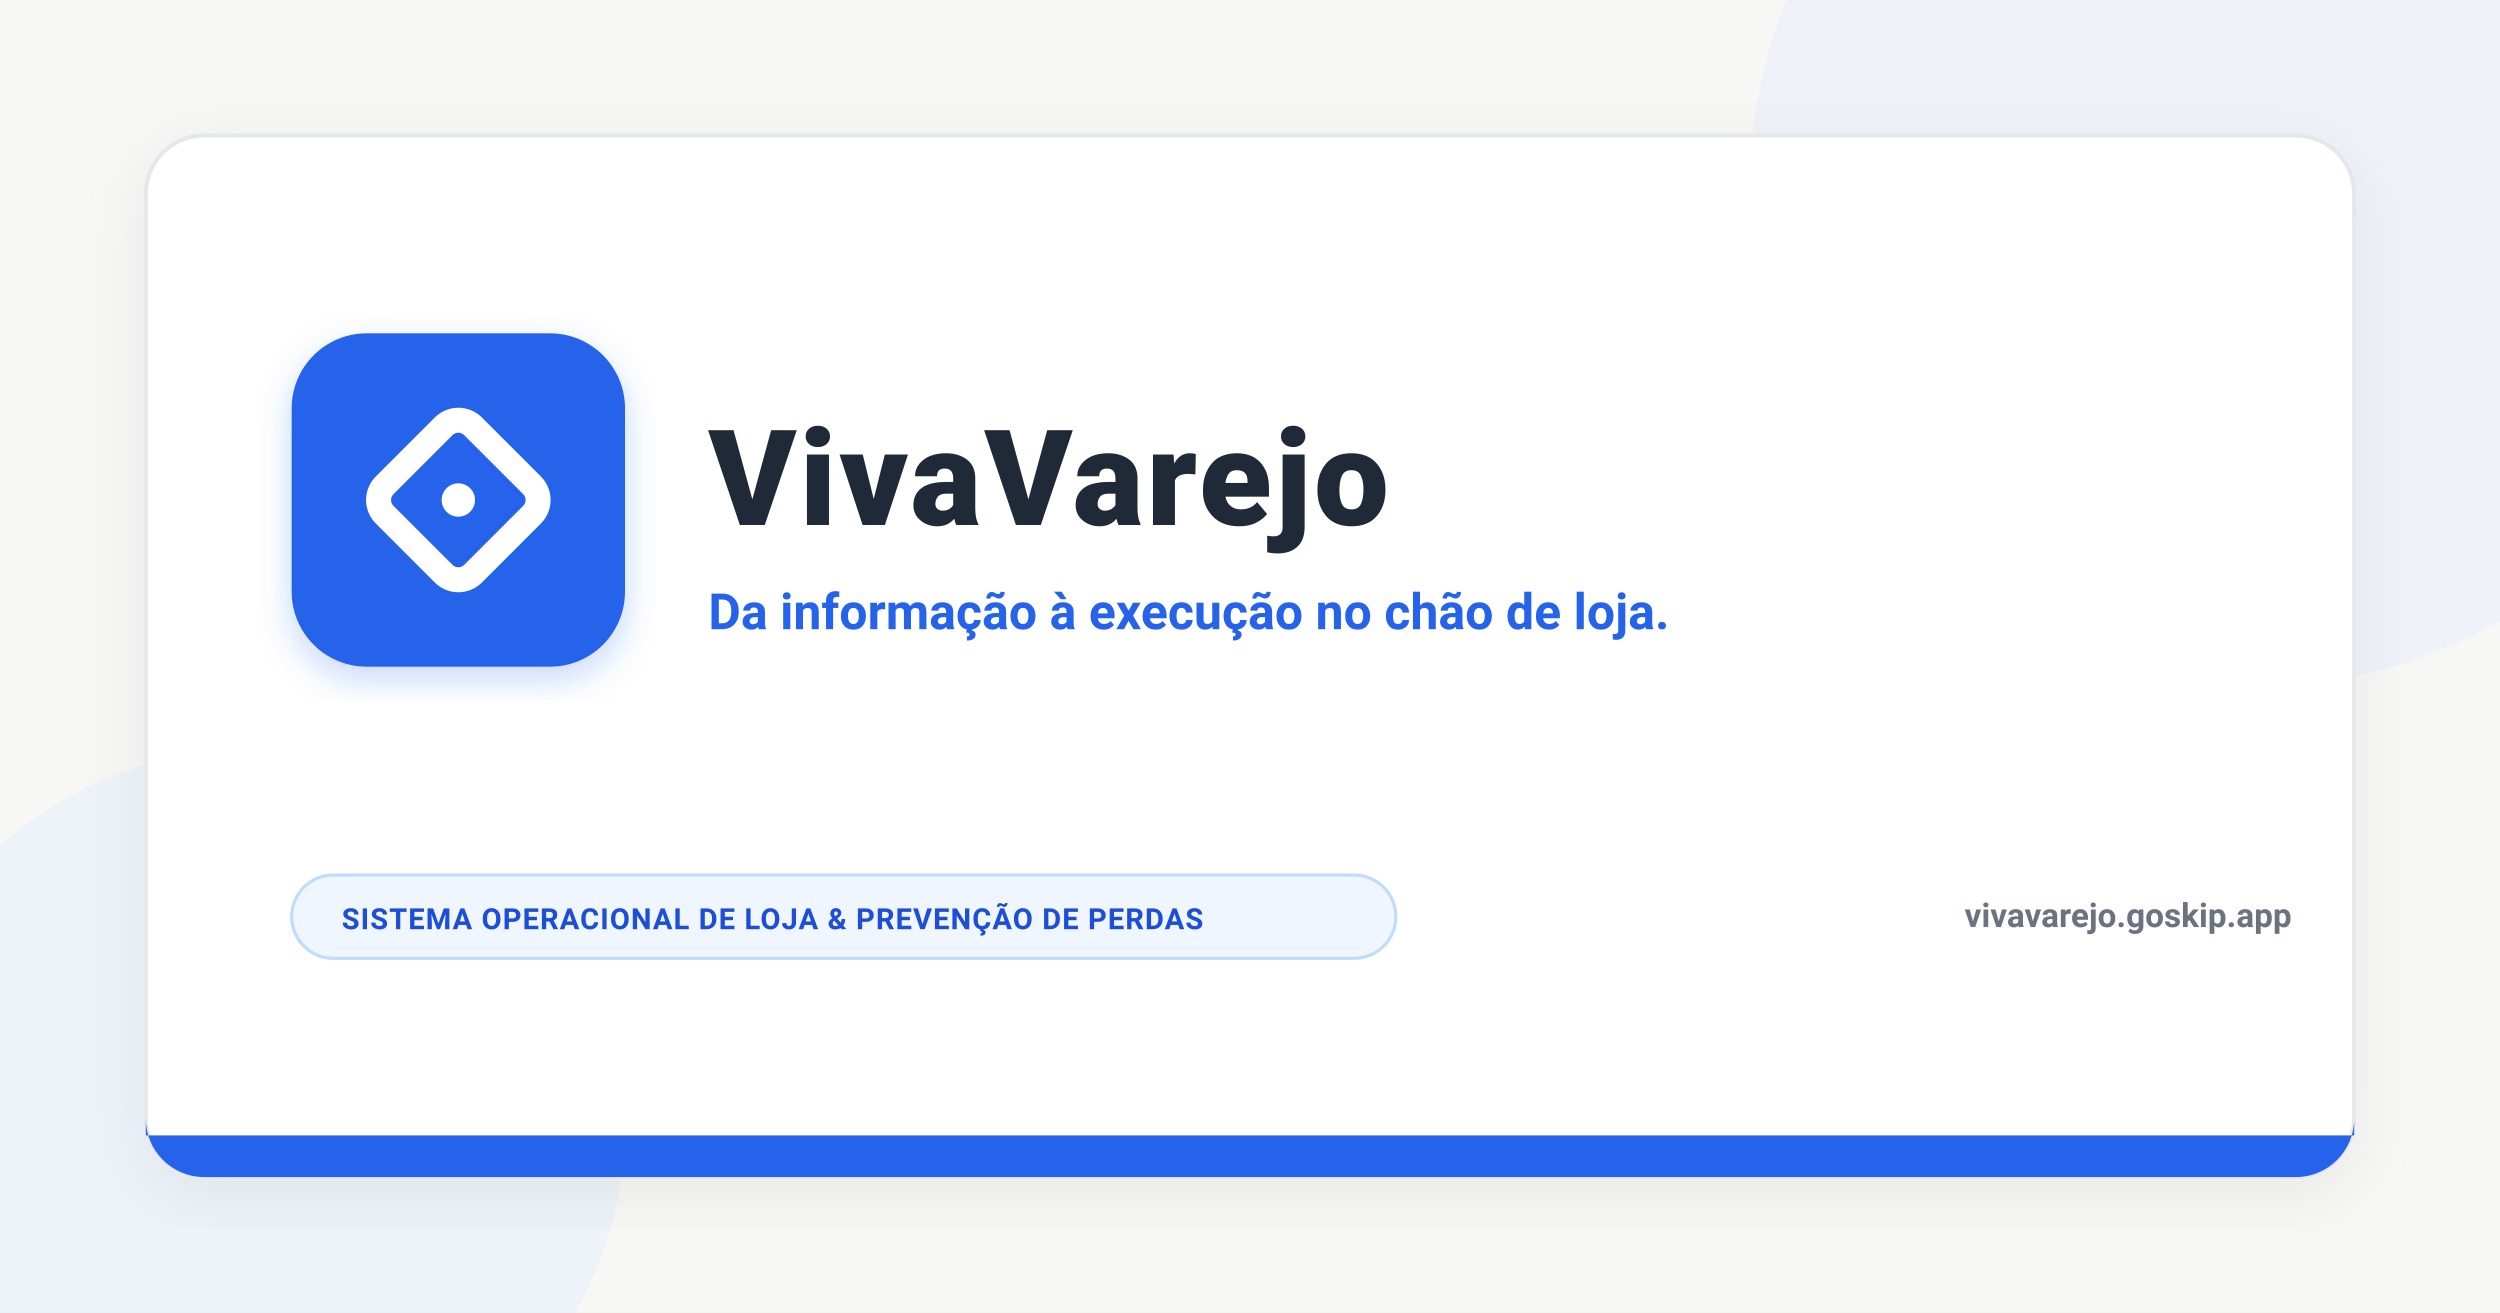
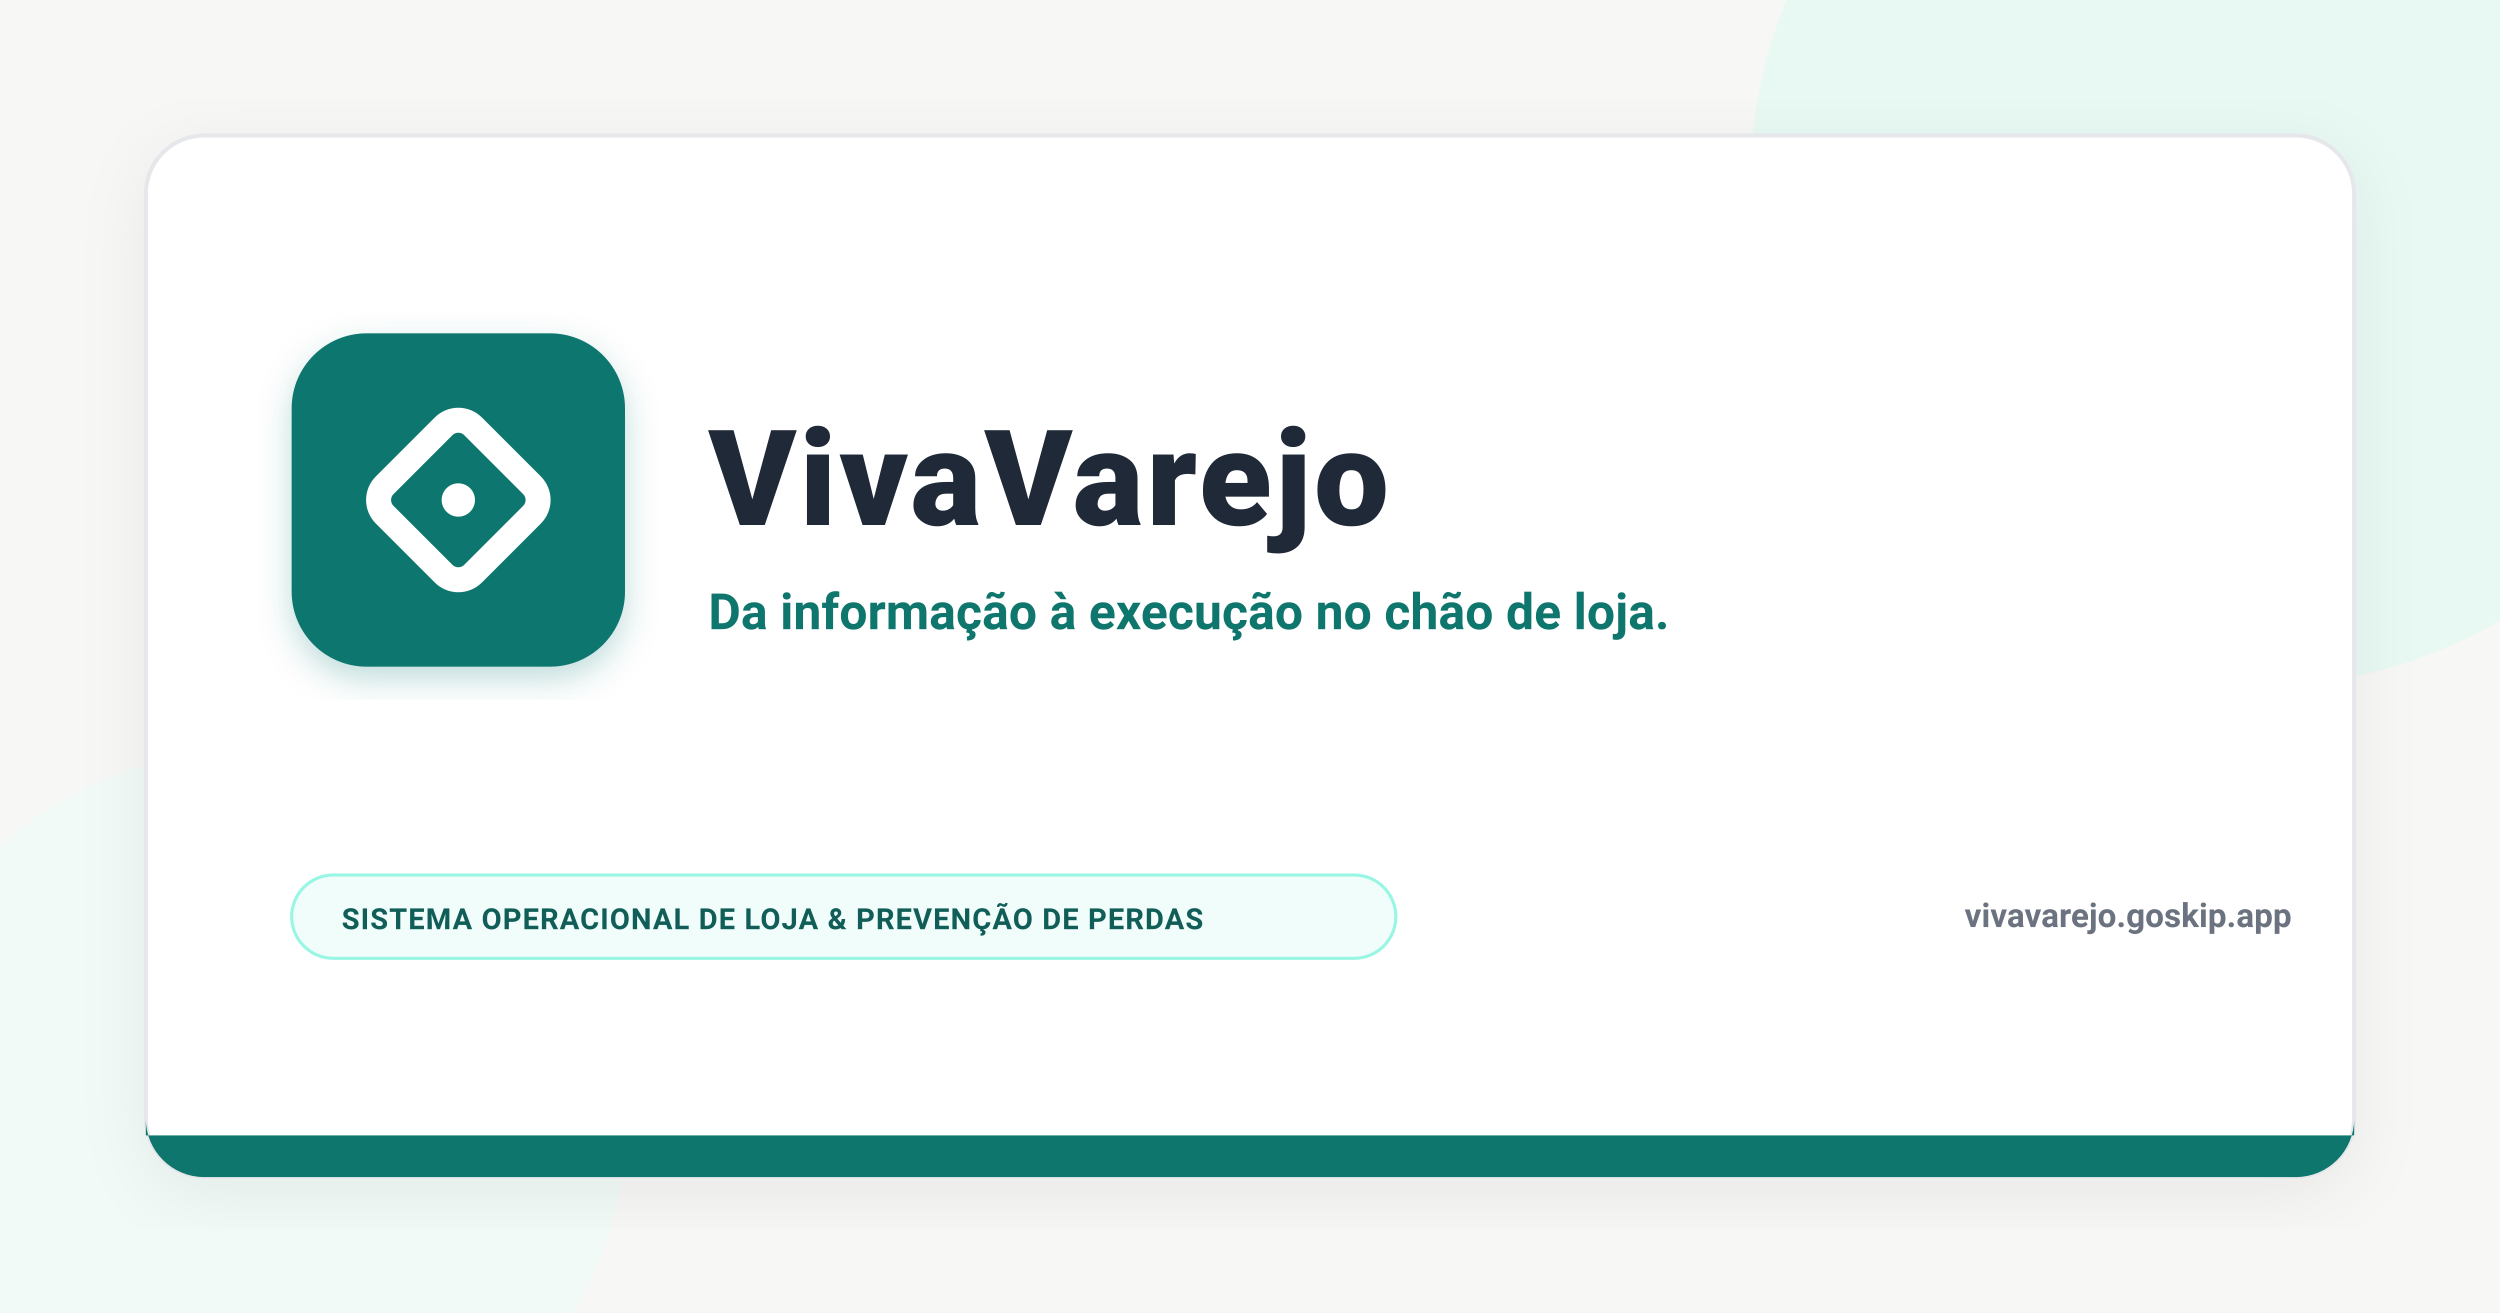
<svg xmlns="http://www.w3.org/2000/svg" viewBox="0 0 1200 630" width="1200" height="630">
  <defs>
    <filter id="card-shadow" x="-5%" y="-5%" width="110%" height="110%">
      <feDropShadow dx="0" dy="8" stdDeviation="16" flood-color="#000000" flood-opacity="0.06" />
    </filter>
    <filter id="icon-shadow" x="-10%" y="-10%" width="120%" height="120%">
-       <feDropShadow dx="0" dy="6" stdDeviation="8" flood-color="#2563EB" flood-opacity="0.25" />
+       <feDropShadow dx="0" dy="6" stdDeviation="8" flood-color="#0F766E" flood-opacity="0.25" />
    </filter>
  </defs>
  <rect width="1200" height="630" fill="#F7F7F5" />
  <g opacity="0.35">
-     <circle cx="1080" cy="90" r="240" fill="#E0E7FF" />
-     <circle cx="120" cy="540" r="180" fill="#DBEAFE" />
+     <circle cx="1080" cy="90" r="240" fill="#CCFBF1" />
+     <circle cx="120" cy="540" r="180" fill="#E6FFFA" />
  </g>
  <rect x="70" y="65" width="1060" height="500" rx="28" fill="#FFFFFF" stroke="#E5E7EB" stroke-width="2" filter="url(#card-shadow)" />
-   <path d="M 70 537 A 28 28 0 0 0 98 565 L 1102 565 A 28 28 0 0 0 1130 537 L 1130 545 L 70 545 Z" fill="#2563EB" />
+   <path d="M 70 537 A 28 28 0 0 0 98 565 L 1102 565 A 28 28 0 0 0 1130 537 L 1130 545 L 70 545 Z" fill="#0F766E" />
  <g transform="translate(140, 160)">
    <g filter="url(#icon-shadow)">
-       <rect x="0" y="0" width="160" height="160" rx="36" fill="#2563EB" />
+       <rect x="0" y="0" width="160" height="160" rx="36" fill="#0F766E" />
      <g transform="translate(80, 80) rotate(45)">
        <rect x="-30" y="-30" width="60" height="60" rx="10" fill="none" stroke="#FFFFFF" stroke-width="12" />
        <circle cx="0" cy="0" r="8" fill="#FFFFFF" />
      </g>
    </g>
    <g transform="translate(200, 30)">
      <text x="0" y="62" font-family="-apple-system, BlinkMacSystemFont, 'Segoe UI', Roboto, 'Helvetica Neue', Arial, sans-serif" font-size="64" font-weight="900" letter-spacing="1.5" fill="#1F2937">
        VivaVarejo
      </text>
-       <text x="0" y="112" font-family="-apple-system, BlinkMacSystemFont, 'Segoe UI', Roboto, 'Helvetica Neue', Arial, sans-serif" font-size="24" font-weight="600" fill="#2563EB">
+       <text x="0" y="112" font-family="-apple-system, BlinkMacSystemFont, 'Segoe UI', Roboto, 'Helvetica Neue', Arial, sans-serif" font-size="24" font-weight="600" fill="#0F766E">
        Da informação à execução no chão de loja.
      </text>
    </g>
  </g>
  <g transform="translate(140, 420)">
-     <rect x="0" y="0" width="530" height="40" rx="20" fill="#EFF6FF" stroke="#BFDBFE" stroke-width="1.5" />
-     <text x="24" y="26" font-family="-apple-system, BlinkMacSystemFont, 'Segoe UI', Roboto, 'Helvetica Neue', Arial, sans-serif" font-size="14" font-weight="700" fill="#1D4ED8" letter-spacing="0.5">
+     <rect x="0" y="0" width="530" height="40" rx="20" fill="#F0FDFA" stroke="#99F6E4" stroke-width="1.5" />
+     <text x="24" y="26" font-family="-apple-system, BlinkMacSystemFont, 'Segoe UI', Roboto, 'Helvetica Neue', Arial, sans-serif" font-size="14" font-weight="700" fill="#115E59" letter-spacing="0.5">
      SISTEMA OPERACIONAL DE LOJA &amp; PREVENÇÃO DE PERDAS
    </text>
  </g>
  <g transform="translate(860, 445)">
    <text x="240" y="0" text-anchor="end" font-family="-apple-system, BlinkMacSystemFont, 'Segoe UI', Roboto, 'Helvetica Neue', Arial, sans-serif" font-size="16" font-weight="700" fill="#6B7280">
      vivavarejo.goskip.app
    </text>
  </g>
</svg>
